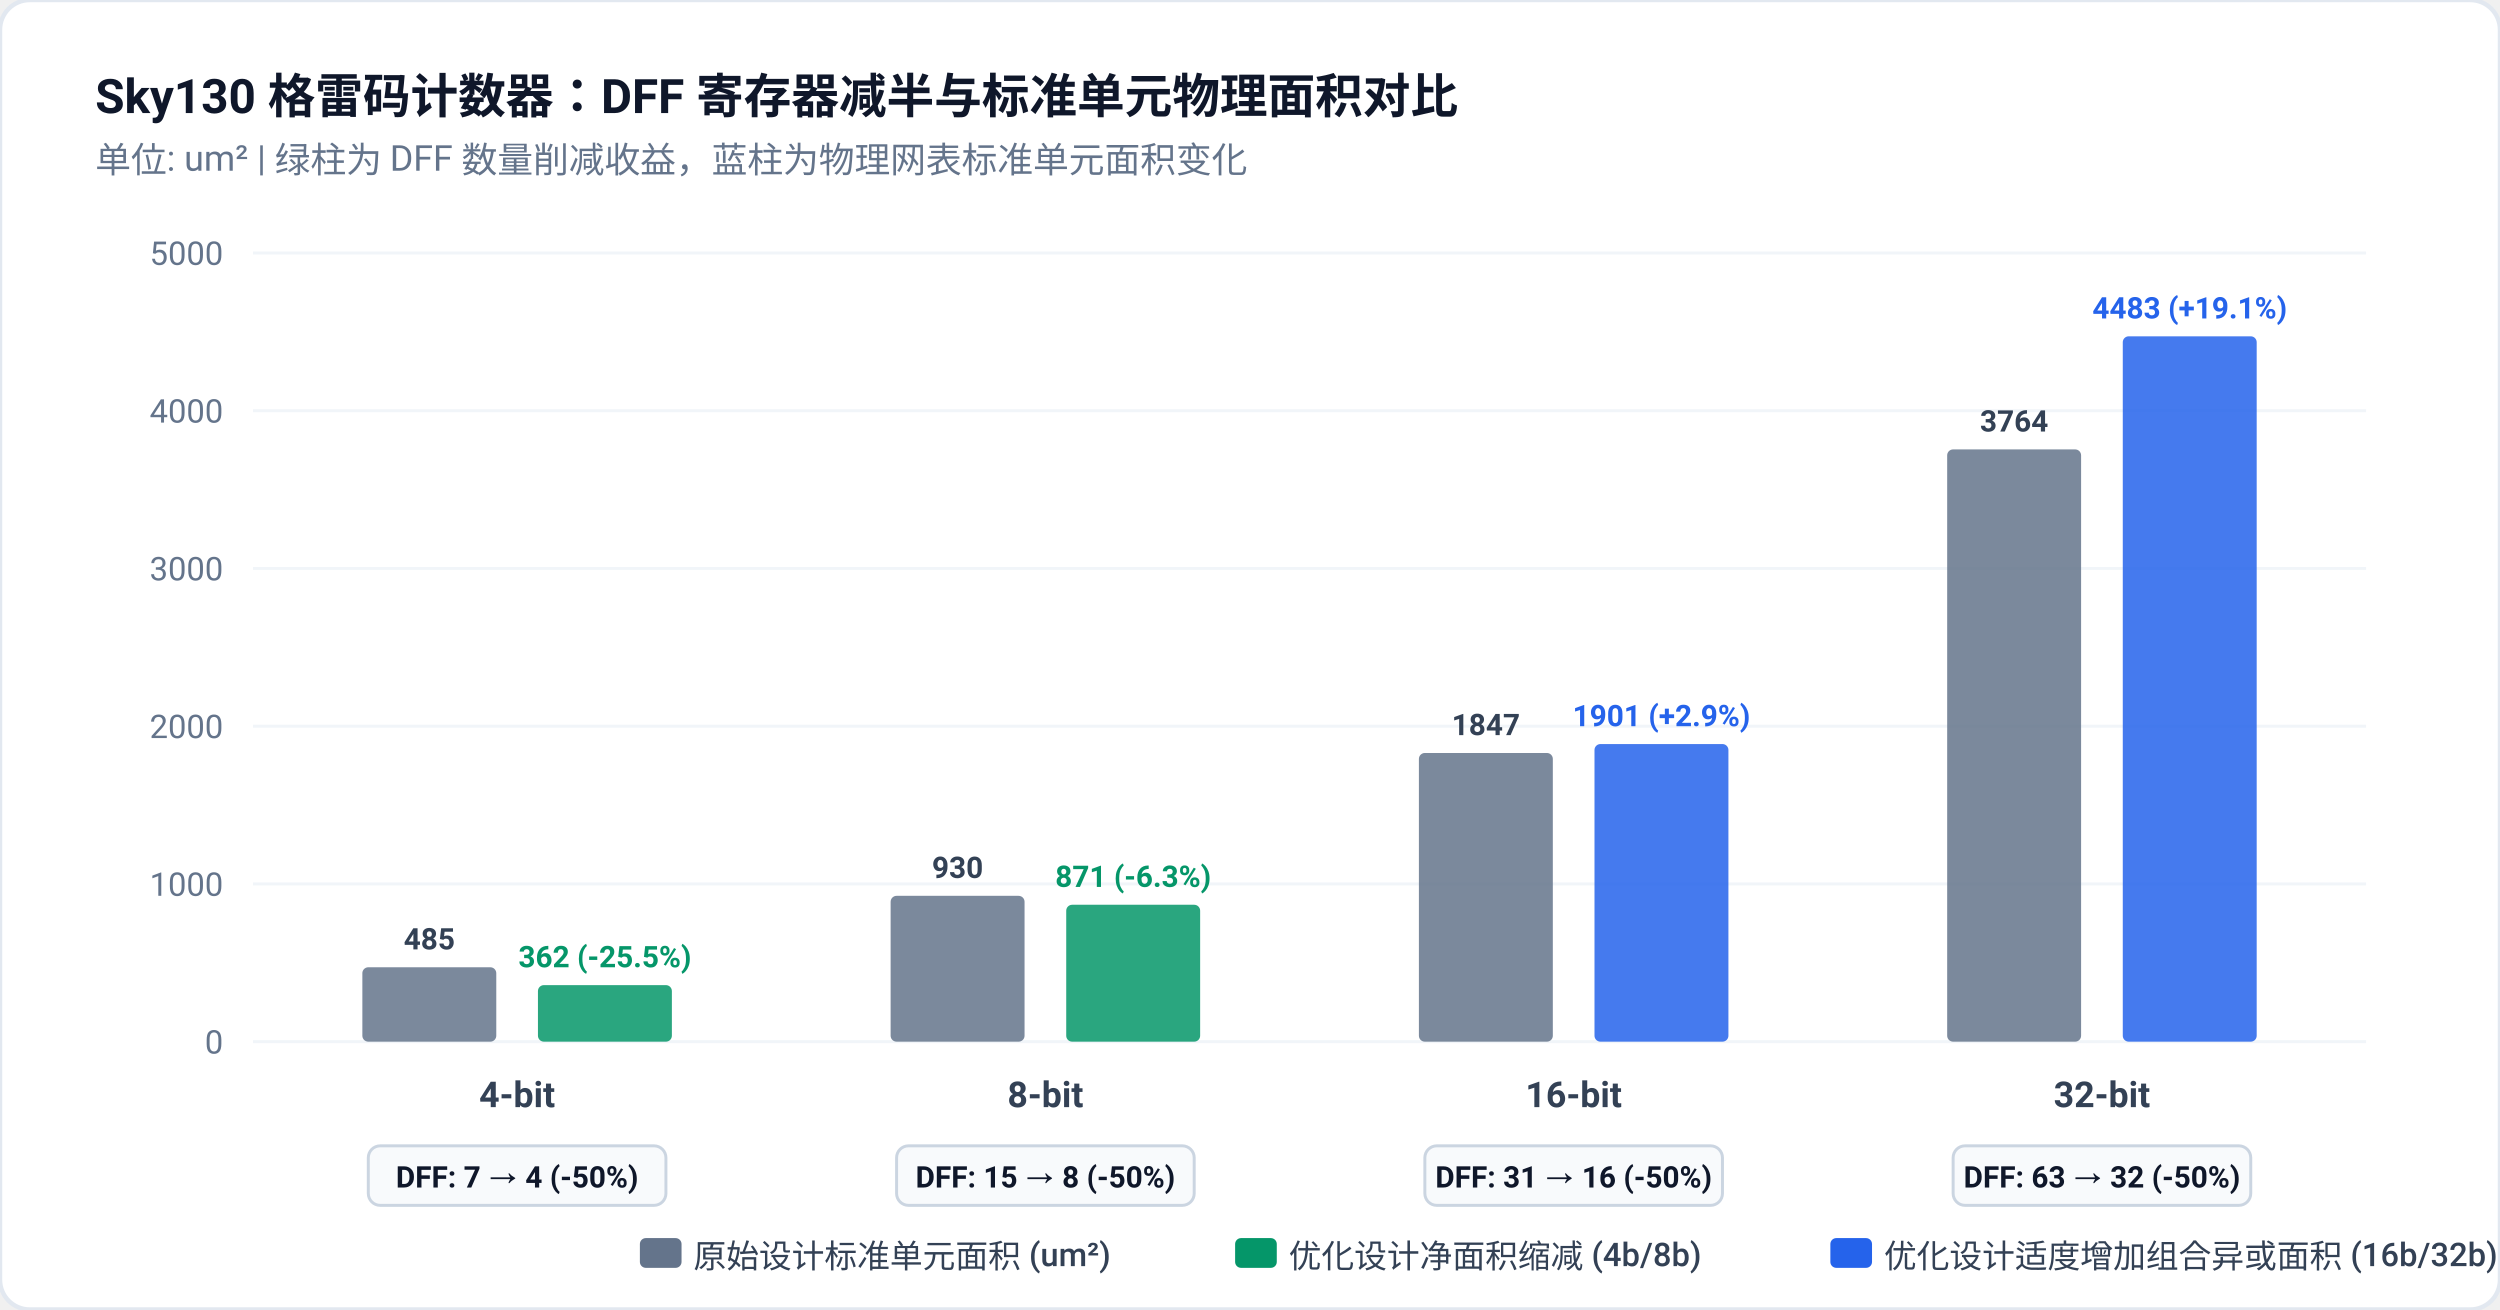
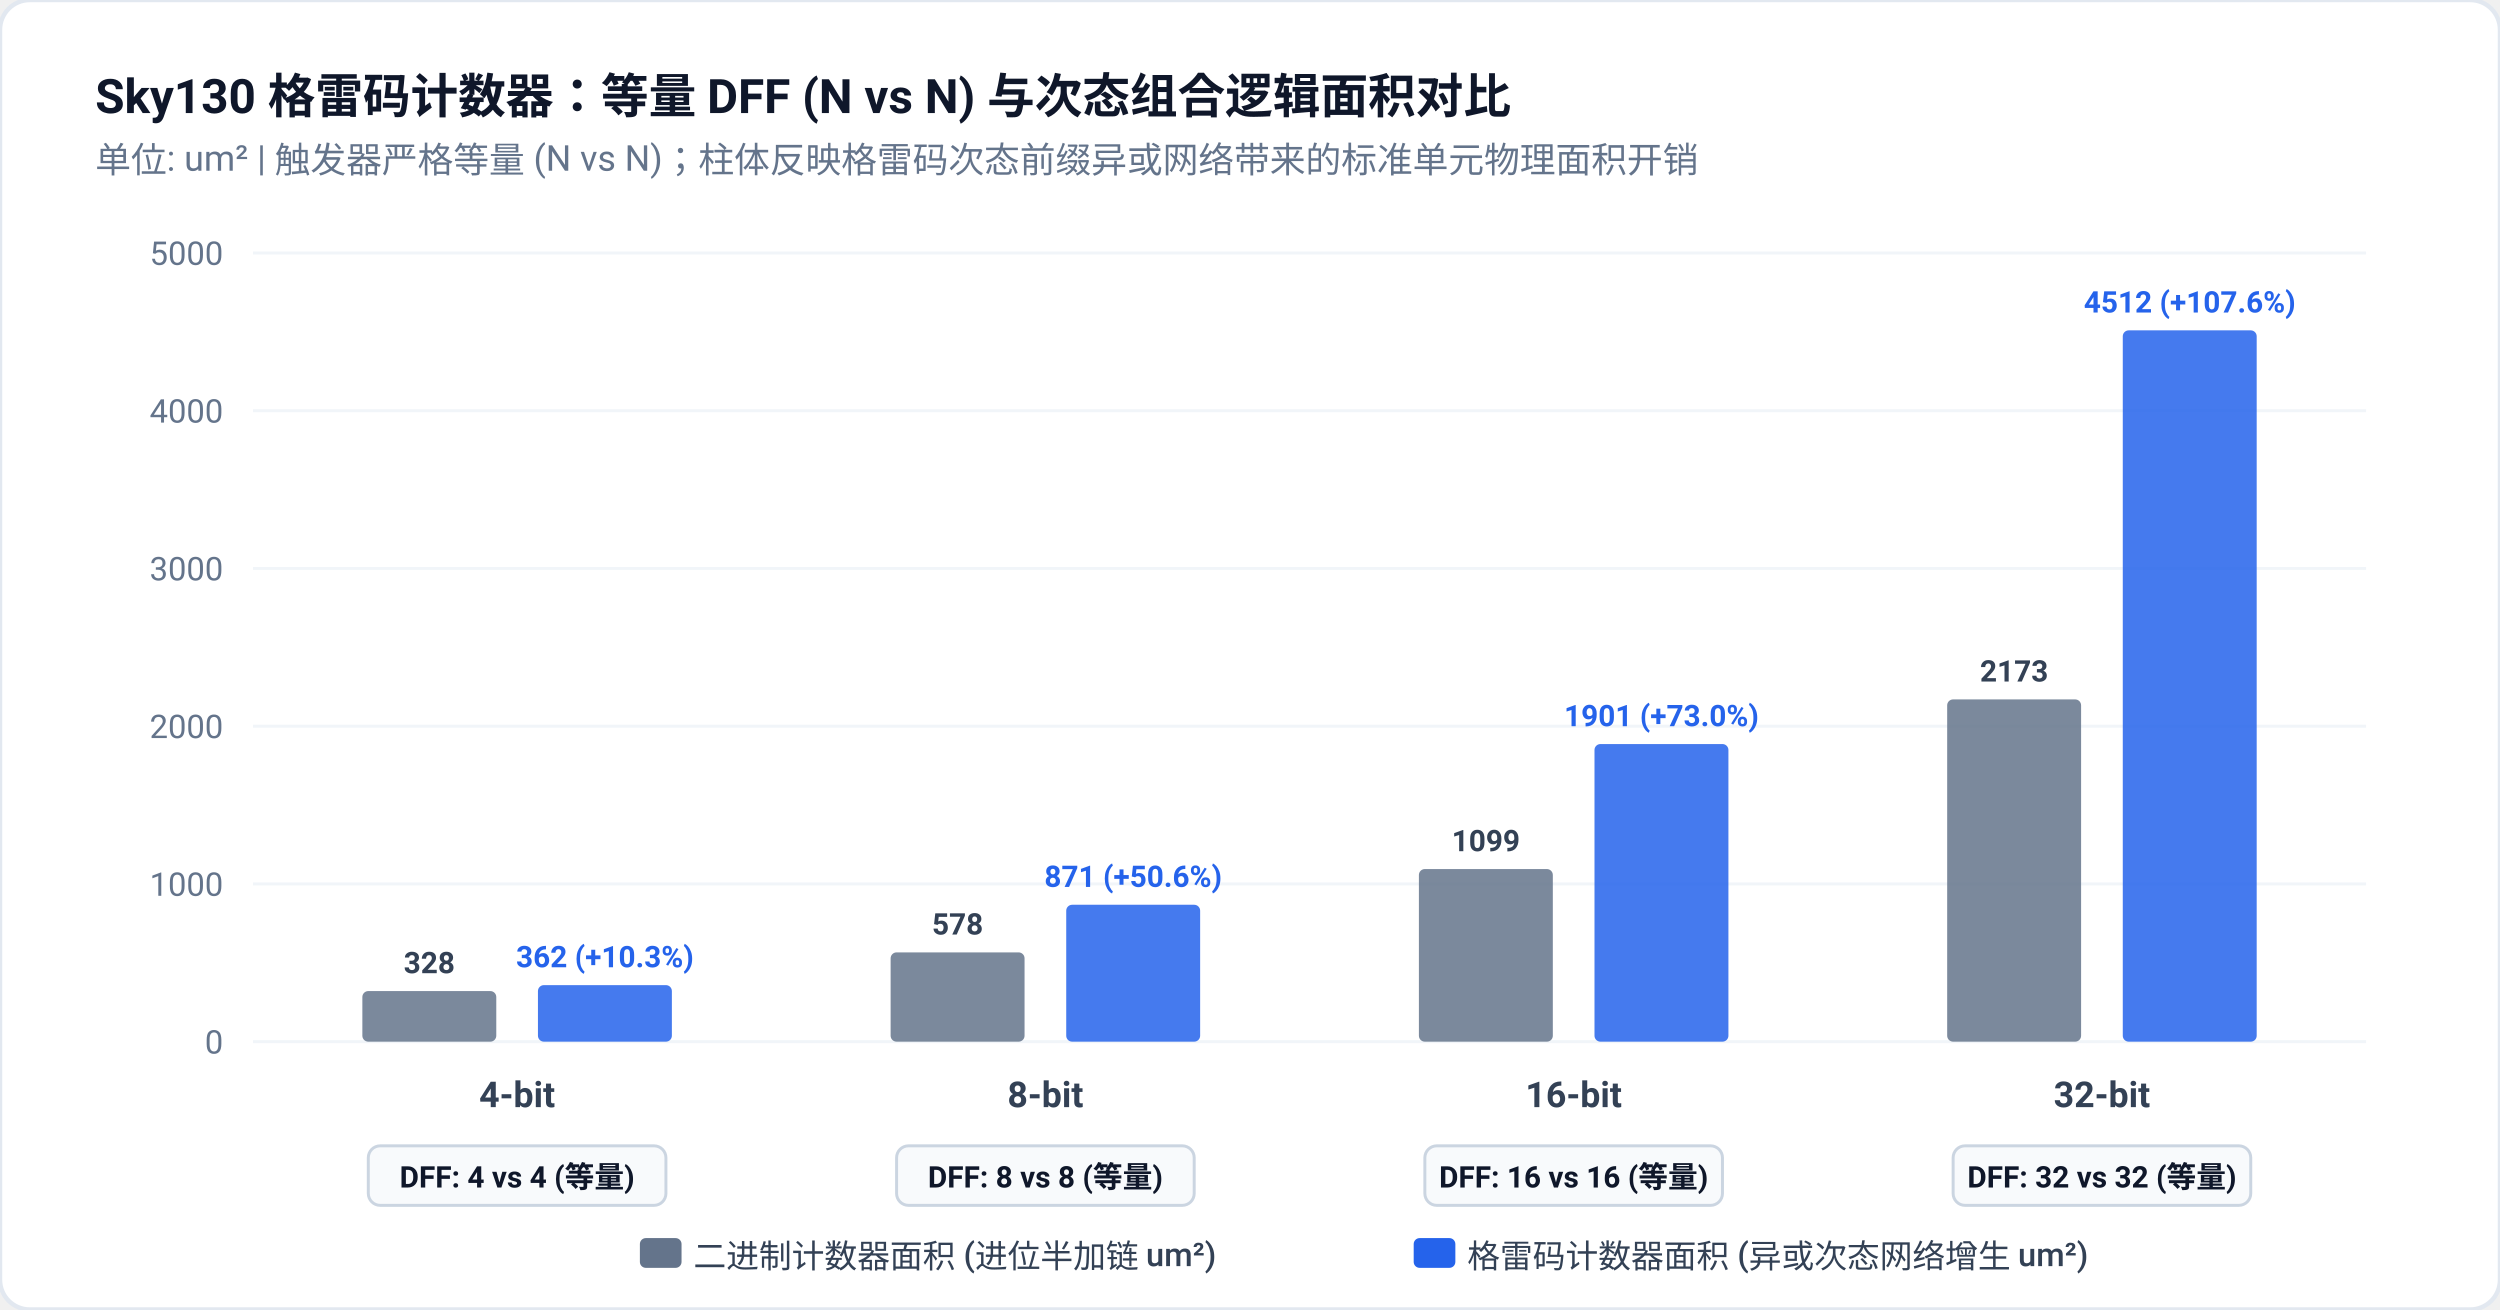
<svg xmlns="http://www.w3.org/2000/svg" viewBox="0 0 840 440" width="840" height="440">
  <defs>
    <style>
    .title { font-family: -apple-system, BlinkMacSystemFont, "Segoe UI", Roboto, Helvetica, Arial, sans-serif; font-size: 16px; font-weight: 700; fill: #0f172a; }
    .subtitle { font-family: -apple-system, BlinkMacSystemFont, "Segoe UI", Roboto, Helvetica, Arial, sans-serif; font-size: 12px; fill: #64748b; }
    .axis-label { font-family: -apple-system, BlinkMacSystemFont, "Segoe UI", Roboto, Helvetica, Arial, sans-serif; font-size: 12px; font-weight: 600; fill: #334155; }
    .tick-label { font-family: -apple-system, BlinkMacSystemFont, "Segoe UI", Roboto, Helvetica, Arial, sans-serif; font-size: 11px; fill: #64748b; }
    .data-label { font-family: -apple-system, BlinkMacSystemFont, "Segoe UI", Roboto, Helvetica, Arial, sans-serif; font-size: 10px; font-weight: 700; }
    .legend-text { font-family: -apple-system, BlinkMacSystemFont, "Segoe UI", Roboto, Helvetica, Arial, sans-serif; font-size: 11px; font-weight: 500; fill: #334155; }
    .grid-line { stroke: #f1f5f9; stroke-width: 1; }
    .zero-line { stroke: #475569; stroke-width: 1.5; stroke-dasharray: 4,4; }
    .axis-line { stroke: #cbd5e1; stroke-width: 1.5; }
  </style>
    <linearGradient id="grad-green" x1="0" y1="0" x2="0" y2="1">
      <stop offset="0%" stop-color="#10b981" />
      <stop offset="100%" stop-color="#059669" />
    </linearGradient>
    <linearGradient id="grad-blue" x1="0" y1="0" x2="0" y2="1">
      <stop offset="0%" stop-color="#0ea5e9" />
      <stop offset="100%" stop-color="#0284c7" />
    </linearGradient>
    <linearGradient id="grad-amber" x1="0" y1="0" x2="0" y2="1">
      <stop offset="0%" stop-color="#f59e0b" />
      <stop offset="100%" stop-color="#d97706" />
    </linearGradient>
    <linearGradient id="grad-red" x1="0" y1="0" x2="0" y2="1">
      <stop offset="0%" stop-color="#f43f5e" />
      <stop offset="100%" stop-color="#e11d48" />
    </linearGradient>
  </defs>
  <rect width="840" height="440" rx="10" fill="#ffffff" stroke="#e2e8f0" stroke-width="1.5" />
-   <text x="32" y="38" class="title">Sky130 格雷码计数器：DFF 寄存器减半与标准单元物理面积对比</text>
-   <text x="32" y="58" class="subtitle">单位: um² | 绿柱为 DFF 数量削减收益，蓝柱为物理网表标准单元面积变化</text>
+   <text x="32" y="38" class="title">Sky130 格雷码计数器：等量 DFF (N vs N) 与次态组合逻辑面积对比</text>
+   <text x="32" y="58" class="subtitle">单位: um² | 触发器严格等量 (N vs N)；柱体反映格雷码次态前缀异或网络带来的标准单元物理面积开销</text>
  <line x1="85" y1="350" x2="795" y2="350" class="grid-line" />
  <text x="75" y="354" text-anchor="end" class="tick-label">0</text>
  <line x1="85" y1="297" x2="795" y2="297" class="grid-line" />
  <text x="75" y="301" text-anchor="end" class="tick-label">1000</text>
  <line x1="85" y1="244" x2="795" y2="244" class="grid-line" />
  <text x="75" y="248" text-anchor="end" class="tick-label">2000</text>
  <line x1="85" y1="191" x2="795" y2="191" class="grid-line" />
  <text x="75" y="195" text-anchor="end" class="tick-label">3000</text>
  <line x1="85" y1="138" x2="795" y2="138" class="grid-line" />
  <text x="75" y="142" text-anchor="end" class="tick-label">4000</text>
  <line x1="85" y1="85" x2="795" y2="85" class="grid-line" />
  <text x="75" y="89" text-anchor="end" class="tick-label">5000</text>
-   <rect x="121.75" y="325" width="45" height="25" fill="#64748b" rx="2" opacity="0.85" />
-   <text x="144.25" y="319" text-anchor="middle" class="data-label" fill="#334155">485</text>
-   <rect x="180.75" y="331" width="45" height="19" fill="#059669" rx="2" opacity="0.85" />
-   <text x="203.25" y="325" text-anchor="middle" class="data-label" fill="#059669">362 (-25.5%)</text>
+   <rect x="121.75" y="333" width="45" height="17" fill="#64748b" rx="2" opacity="0.85" />
+   <text x="144.25" y="327" text-anchor="middle" class="data-label" fill="#334155">328</text>
+   <rect x="180.75" y="331" width="45" height="19" fill="#2563eb" rx="2" opacity="0.85" />
+   <text x="203.25" y="325" text-anchor="middle" class="data-label" fill="#2563eb">362 (+10.3%)</text>
  <rect x="123.75" y="385" width="100" height="20" rx="4" fill="#f8fafc" stroke="#cbd5e1" />
-   <text x="173.75" y="399" text-anchor="middle" class="data-label" fill="#0f172a">DFF: 7 → 4 (-50%)</text>
+   <text x="173.75" y="399" text-anchor="middle" class="data-label" fill="#0f172a">DFF: 4 vs 4 (等量)</text>
  <text x="173.75" y="372" text-anchor="middle" class="axis-label">4-bit</text>
-   <rect x="299.25" y="301" width="45" height="49" fill="#64748b" rx="2" opacity="0.85" />
-   <text x="321.75" y="295" text-anchor="middle" class="data-label" fill="#334155">930</text>
-   <rect x="358.25" y="304" width="45" height="46" fill="#059669" rx="2" opacity="0.85" />
-   <text x="380.75" y="298" text-anchor="middle" class="data-label" fill="#059669">871 (-6.3%)</text>
+   <rect x="299.25" y="320" width="45" height="30" fill="#64748b" rx="2" opacity="0.85" />
+   <text x="321.75" y="314" text-anchor="middle" class="data-label" fill="#334155">578</text>
+   <rect x="358.25" y="304" width="45" height="46" fill="#2563eb" rx="2" opacity="0.85" />
+   <text x="380.75" y="298" text-anchor="middle" class="data-label" fill="#2563eb">871 (+50.6%)</text>
  <rect x="301.25" y="385" width="100" height="20" rx="4" fill="#f8fafc" stroke="#cbd5e1" />
-   <text x="351.25" y="399" text-anchor="middle" class="data-label" fill="#0f172a">DFF: 15 → 8 (-50%)</text>
+   <text x="351.25" y="399" text-anchor="middle" class="data-label" fill="#0f172a">DFF: 8 vs 8 (等量)</text>
  <text x="351.25" y="372" text-anchor="middle" class="axis-label">8-bit</text>
-   <rect x="476.75" y="253" width="45" height="97" fill="#64748b" rx="2" opacity="0.85" />
-   <text x="499.25" y="247" text-anchor="middle" class="data-label" fill="#334155">1847</text>
+   <rect x="476.75" y="292" width="45" height="58" fill="#64748b" rx="2" opacity="0.85" />
+   <text x="499.25" y="286" text-anchor="middle" class="data-label" fill="#334155">1099</text>
  <rect x="535.75" y="250" width="45" height="100" fill="#2563eb" rx="2" opacity="0.85" />
-   <text x="558.25" y="244" text-anchor="middle" class="data-label" fill="#2563eb">1901 (+2.9%)</text>
+   <text x="558.25" y="244" text-anchor="middle" class="data-label" fill="#2563eb">1901 (+73.0%)</text>
  <rect x="478.75" y="385" width="100" height="20" rx="4" fill="#f8fafc" stroke="#cbd5e1" />
-   <text x="528.75" y="399" text-anchor="middle" class="data-label" fill="#0f172a">DFF: 31 → 16 (-50%)</text>
+   <text x="528.75" y="399" text-anchor="middle" class="data-label" fill="#0f172a">DFF: 16 vs 16 (等量)</text>
  <text x="528.75" y="372" text-anchor="middle" class="axis-label">16-bit</text>
-   <rect x="654.25" y="151" width="45" height="199" fill="#64748b" rx="2" opacity="0.85" />
-   <text x="676.75" y="145" text-anchor="middle" class="data-label" fill="#334155">3764</text>
-   <rect x="713.25" y="113" width="45" height="237" fill="#2563eb" rx="2" opacity="0.85" />
-   <text x="735.75" y="107" text-anchor="middle" class="data-label" fill="#2563eb">4483 (+19.1%)</text>
+   <rect x="654.25" y="235" width="45" height="115" fill="#64748b" rx="2" opacity="0.85" />
+   <text x="676.75" y="229" text-anchor="middle" class="data-label" fill="#334155">2173</text>
+   <rect x="713.25" y="111" width="45" height="239" fill="#2563eb" rx="2" opacity="0.85" />
+   <text x="735.75" y="105" text-anchor="middle" class="data-label" fill="#2563eb">4512 (+107.6%)</text>
  <rect x="656.25" y="385" width="100" height="20" rx="4" fill="#f8fafc" stroke="#cbd5e1" />
-   <text x="706.25" y="399" text-anchor="middle" class="data-label" fill="#0f172a">DFF: 63 → 32 (-50%)</text>
+   <text x="706.25" y="399" text-anchor="middle" class="data-label" fill="#0f172a">DFF: 32 vs 32 (等量)</text>
  <text x="706.25" y="372" text-anchor="middle" class="axis-label">32-bit</text>
  <rect x="215" y="416" width="14" height="10" rx="2" fill="#64748b" />
-   <text x="233" y="426" class="legend-text">原始设计标准单元面积 (um²)</text>
-   <rect x="415" y="416" width="14" height="10" rx="2" fill="#059669" />
-   <text x="433" y="426" class="legend-text">优化设计净面积缩减 (4b/8b)</text>
-   <rect x="615" y="416" width="14" height="10" rx="2" fill="#2563eb" />
-   <text x="633" y="426" class="legend-text">优化设计适度增加组合异或面积 (16b/32b)</text>
+   <text x="233" y="426" class="legend-text">二进制计数器面积 (进位半加链 um²)</text>
+   <rect x="475" y="416" width="14" height="10" rx="2" fill="#2563eb" />
+   <text x="493" y="426" class="legend-text">格雷码计数器面积 (异或次态网络增生 um²)</text>
</svg>
